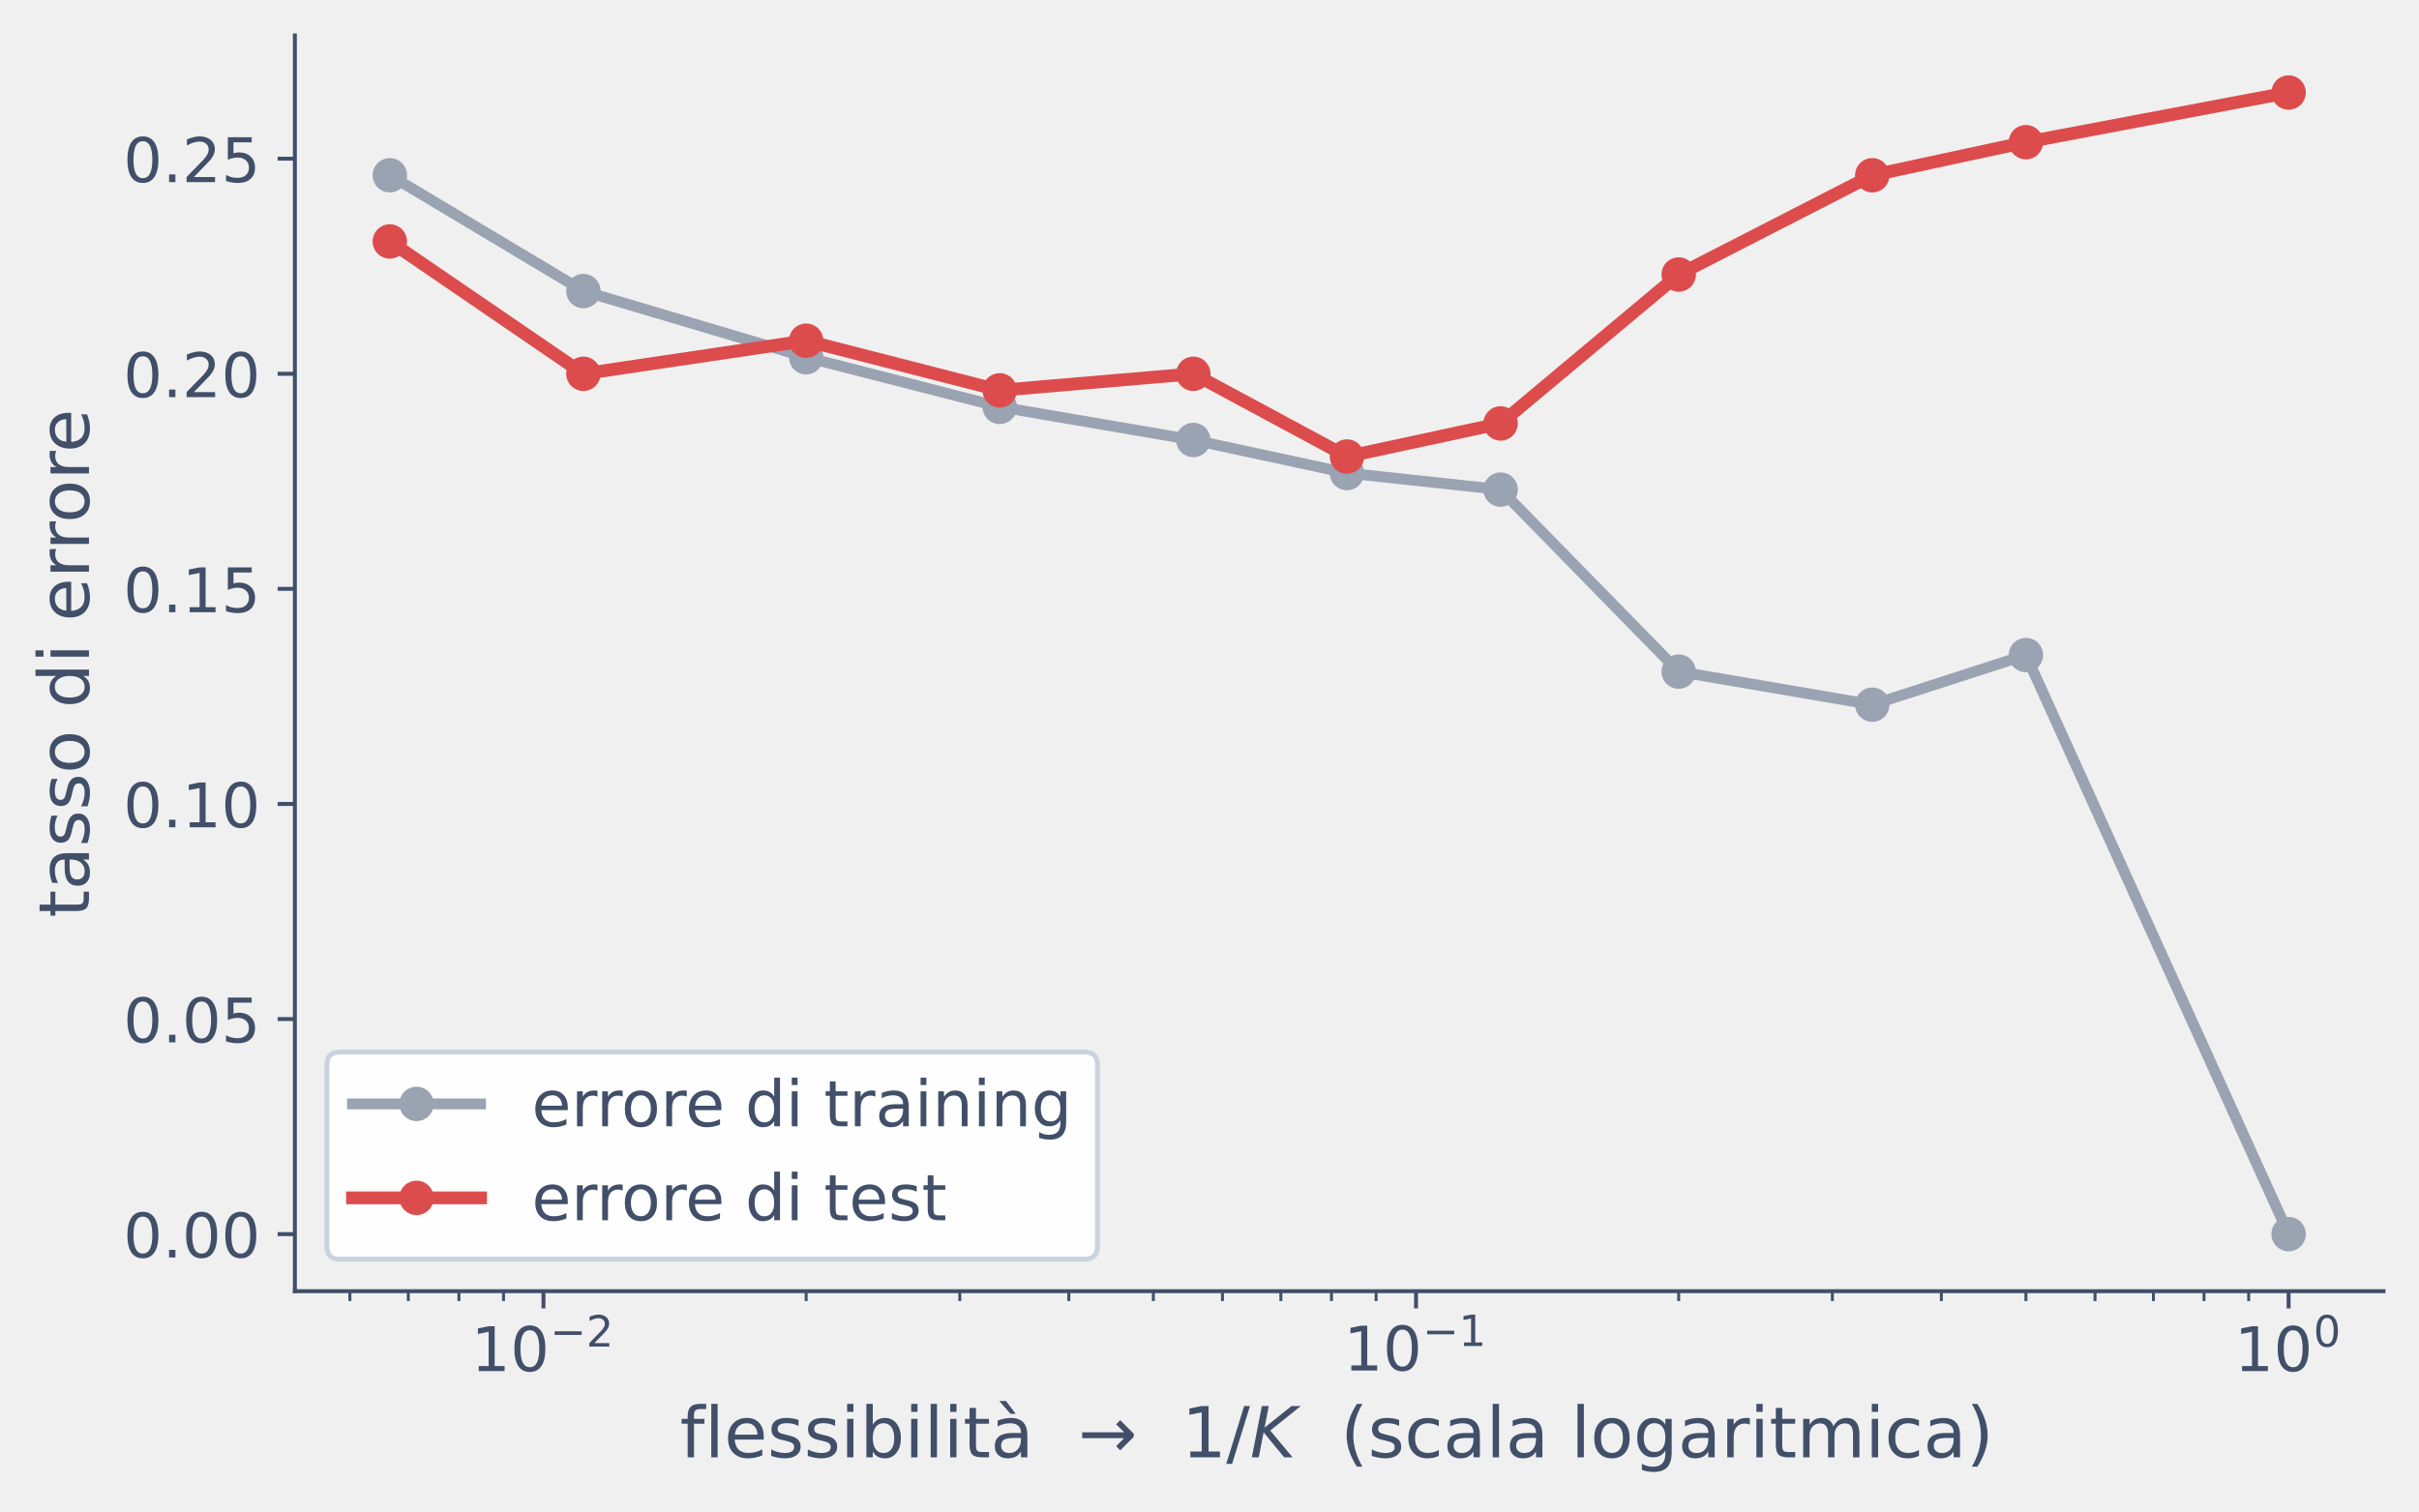
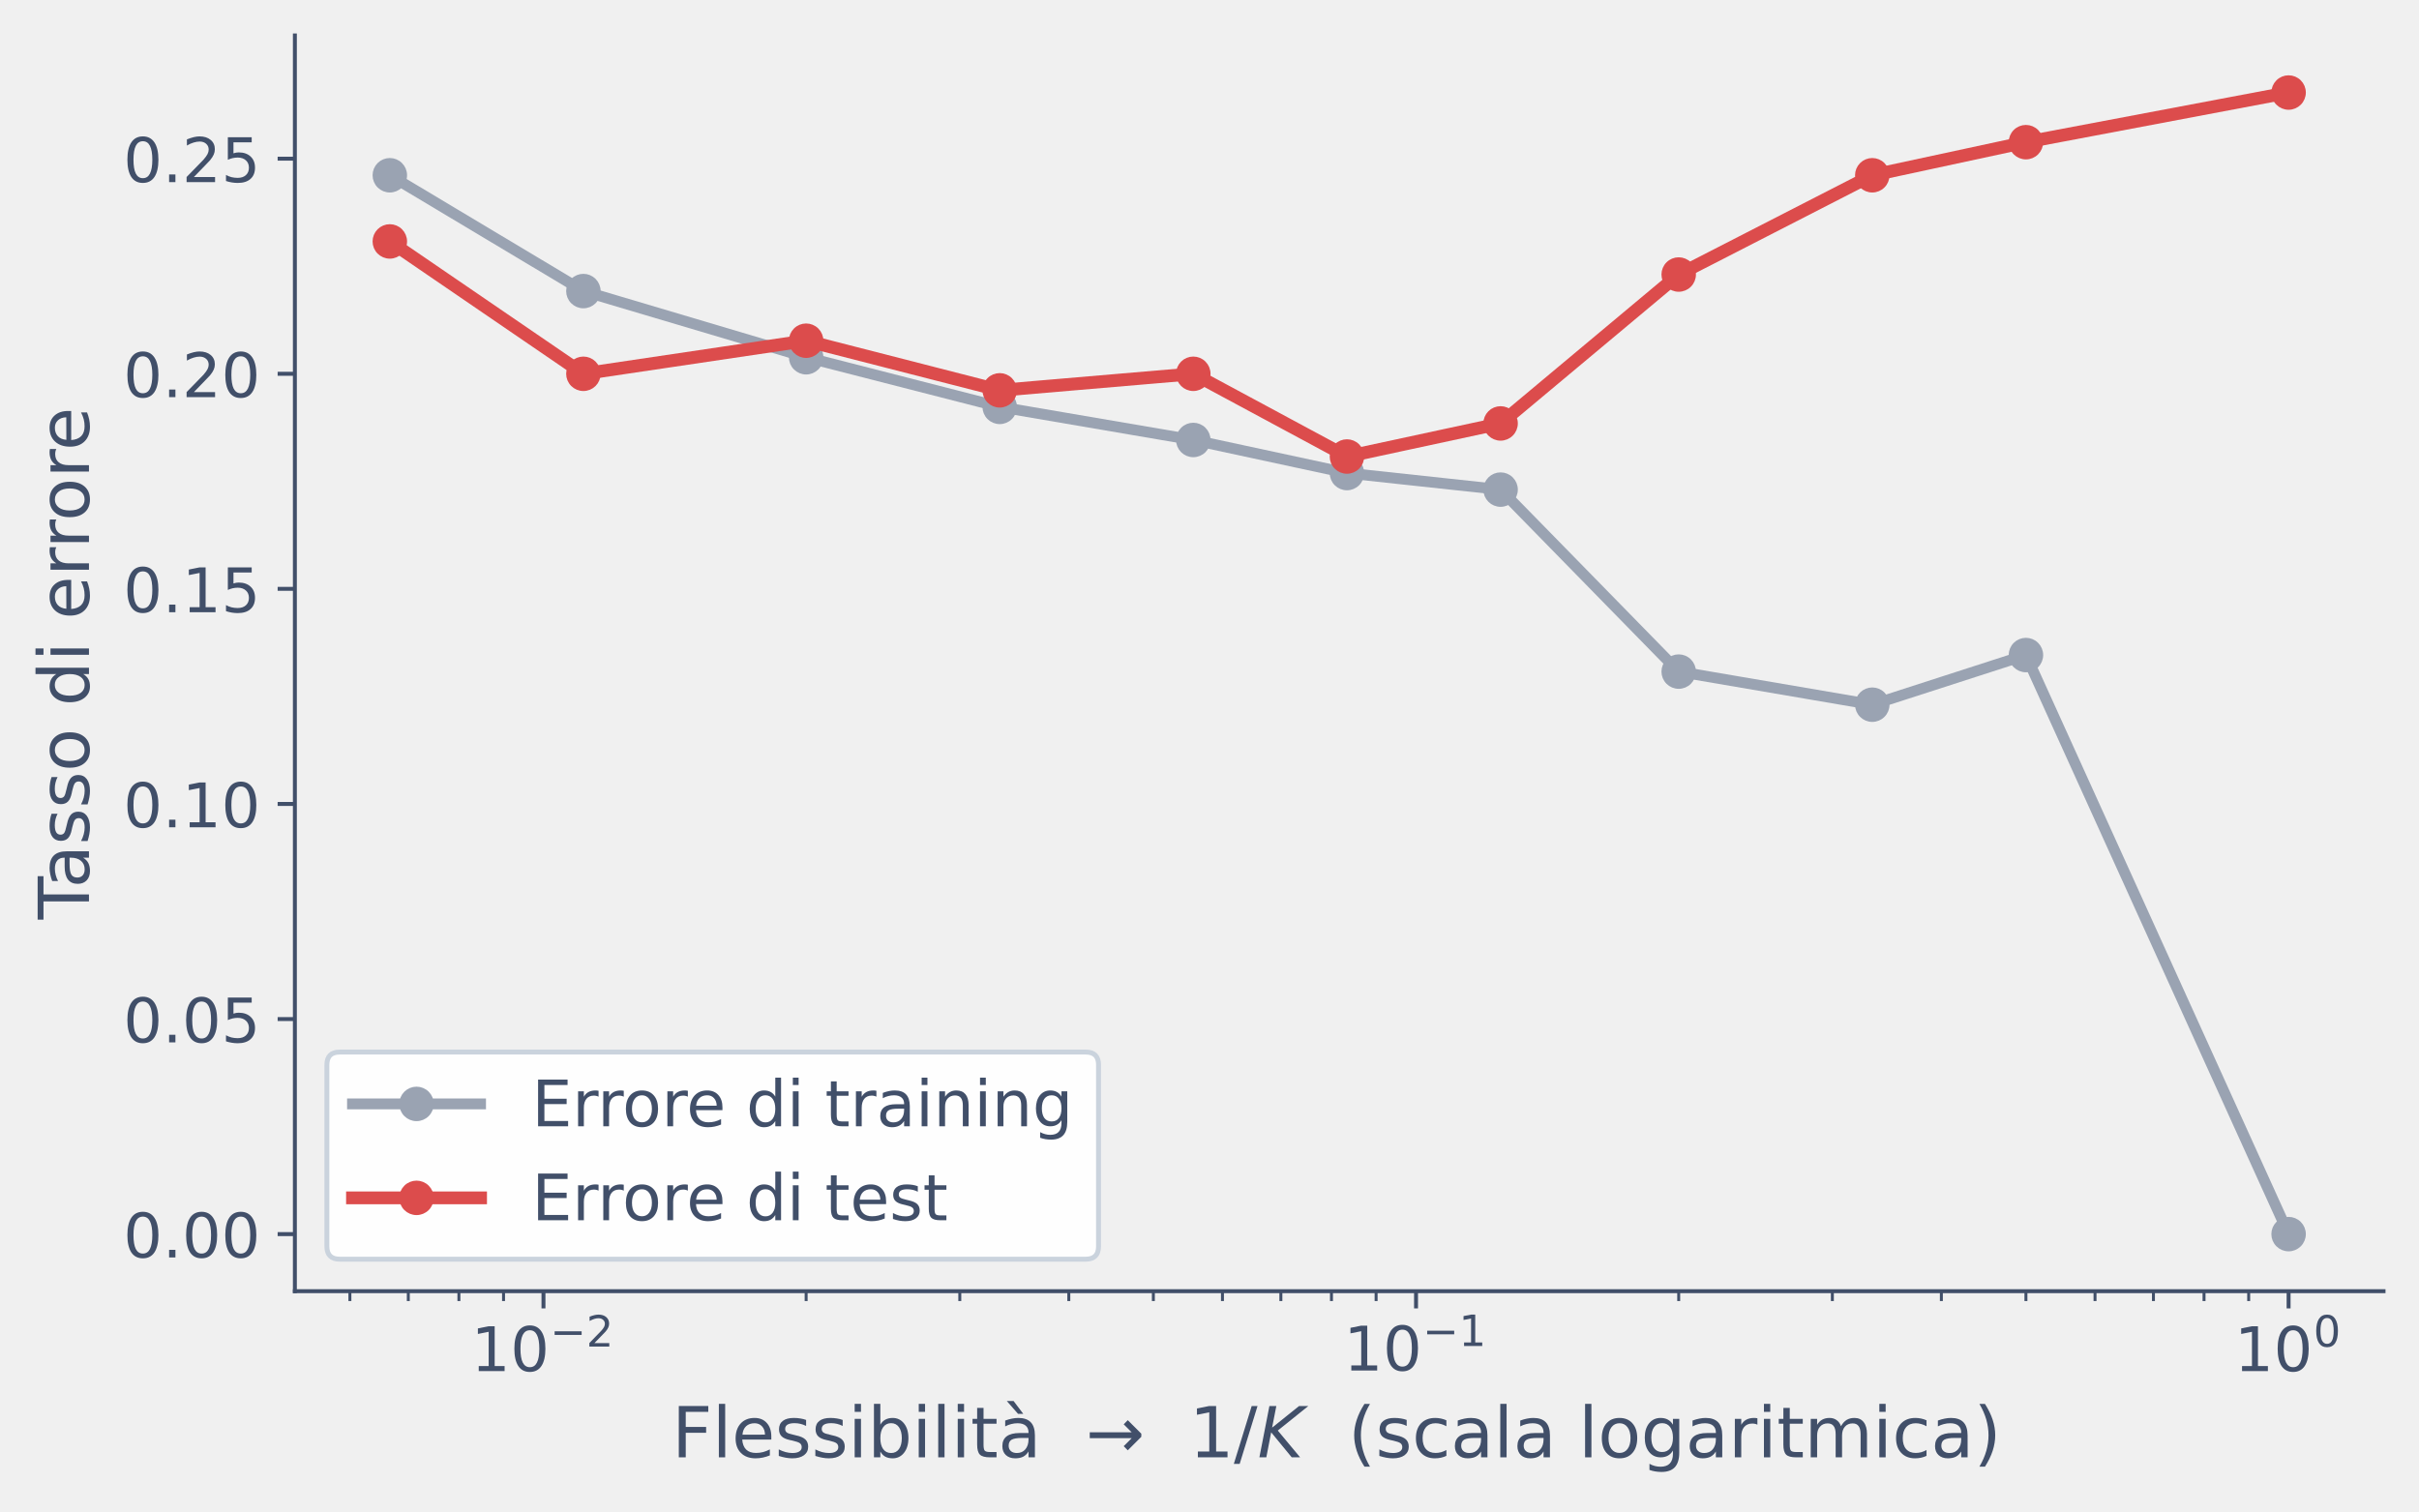
<svg xmlns="http://www.w3.org/2000/svg" xmlns:xlink="http://www.w3.org/1999/xlink" width="491.152pt" height="306.965pt" viewBox="0 0 491.152 306.965" version="1.1">
  <defs>
    <style type="text/css">*{stroke-linejoin: round; stroke-linecap: butt}</style>
  </defs>
  <g id="figure_1">
    <g id="patch_1">
      <path d="M 0 306.965  L 491.152 306.965  L 491.152 0  L 0 0  L 0 306.965  z " style="fill: none" />
    </g>
    <g id="axes_1">
      <g id="patch_2">
        <path d="M 59.872 262.224  L 483.952 262.224  L 483.952 7.2  L 59.872 7.2  L 59.872 262.224  z " style="fill: none" />
      </g>
      <g id="matplotlib.axis_1">
        <g id="xtick_1">
          <g id="line2d_1">
            <defs>
-               <path id="m46bc0cd93d" d="M 0 0  L 0 3.5  " style="stroke: #414f69; stroke-width: 0.8" />
+               <path id="m8040f6807d" d="M 0 0  L 0 3.5  " style="stroke: #414f69; stroke-width: 0.8" />
            </defs>
            <g>
-               <use xlink:href="#m46bc0cd93d" x="110.345" y="262.224" style="fill: #414f69; stroke: #414f69; stroke-width: 0.8" />
+               <use xlink:href="#m8040f6807d" x="110.345" y="262.224" style="fill: #414f69; stroke: #414f69; stroke-width: 0.8" />
            </g>
          </g>
          <g id="text_1">
            <g style="fill: #414f69" transform="translate(95.65783 278.722)">
              <text>
                <tspan x="0" y="-0.264" style="font-size: 12.5px; font-family: 'DejaVu Sans'; fill: #414f69">1</tspan>
                <tspan x="7.953" y="-0.264" style="font-size: 12.5px; font-family: 'DejaVu Sans'; fill: #414f69">0</tspan>
                <tspan x="16.03" y="-5.241" style="font-size: 8.75px; font-family: 'DejaVu Sans'; fill: #414f69">−</tspan>
                <tspan x="23.362" y="-5.241" style="font-size: 8.75px; font-family: 'DejaVu Sans'; fill: #414f69">2</tspan>
              </text>
            </g>
          </g>
        </g>
        <g id="xtick_2">
          <g id="line2d_2">
            <g>
-               <use xlink:href="#m46bc0cd93d" x="287.51" y="262.224" style="fill: #414f69; stroke: #414f69; stroke-width: 0.8" />
+               <use xlink:href="#m8040f6807d" x="287.51" y="262.224" style="fill: #414f69; stroke: #414f69; stroke-width: 0.8" />
            </g>
          </g>
          <g id="text_2">
            <g style="fill: #414f69" transform="translate(272.8229 278.722)">
              <text>
                <tspan x="0" y="-0.384" style="font-size: 12.5px; font-family: 'DejaVu Sans'; fill: #414f69">1</tspan>
                <tspan x="7.953" y="-0.384" style="font-size: 12.5px; font-family: 'DejaVu Sans'; fill: #414f69">0</tspan>
                <tspan x="16.03" y="-5.361" style="font-size: 8.75px; font-family: 'DejaVu Sans'; fill: #414f69">−</tspan>
                <tspan x="23.362" y="-5.361" style="font-size: 8.75px; font-family: 'DejaVu Sans'; fill: #414f69">1</tspan>
              </text>
            </g>
          </g>
        </g>
        <g id="xtick_3">
          <g id="line2d_3">
            <g>
-               <use xlink:href="#m46bc0cd93d" x="464.675" y="262.224" style="fill: #414f69; stroke: #414f69; stroke-width: 0.8" />
+               <use xlink:href="#m8040f6807d" x="464.675" y="262.224" style="fill: #414f69; stroke: #414f69; stroke-width: 0.8" />
            </g>
          </g>
          <g id="text_3">
            <g style="fill: #414f69" transform="translate(453.6754 278.722)">
              <text>
                <tspan x="0" y="-0.264" style="font-size: 12.5px; font-family: 'DejaVu Sans'; fill: #414f69">1</tspan>
                <tspan x="7.953" y="-0.264" style="font-size: 12.5px; font-family: 'DejaVu Sans'; fill: #414f69">0</tspan>
                <tspan x="16.03" y="-5.241" style="font-size: 8.75px; font-family: 'DejaVu Sans'; fill: #414f69">0</tspan>
              </text>
            </g>
          </g>
        </g>
        <g id="xtick_4">
          <g id="line2d_4">
            <defs>
-               <path id="m6aa67a119d" d="M 0 0  L 0 2  " style="stroke: #414f69; stroke-width: 0.6" />
+               <path id="mf496efc594" d="M 0 0  L 0 2  " style="stroke: #414f69; stroke-width: 0.6" />
            </defs>
            <g>
-               <use xlink:href="#m6aa67a119d" x="71.041" y="262.224" style="fill: #414f69; stroke: #414f69; stroke-width: 0.6" />
+               <use xlink:href="#mf496efc594" x="71.041" y="262.224" style="fill: #414f69; stroke: #414f69; stroke-width: 0.6" />
            </g>
          </g>
        </g>
        <g id="xtick_5">
          <g id="line2d_5">
            <g>
-               <use xlink:href="#m6aa67a119d" x="82.902" y="262.224" style="fill: #414f69; stroke: #414f69; stroke-width: 0.6" />
+               <use xlink:href="#mf496efc594" x="82.902" y="262.224" style="fill: #414f69; stroke: #414f69; stroke-width: 0.6" />
            </g>
          </g>
        </g>
        <g id="xtick_6">
          <g id="line2d_6">
            <g>
-               <use xlink:href="#m6aa67a119d" x="93.176" y="262.224" style="fill: #414f69; stroke: #414f69; stroke-width: 0.6" />
+               <use xlink:href="#mf496efc594" x="93.176" y="262.224" style="fill: #414f69; stroke: #414f69; stroke-width: 0.6" />
            </g>
          </g>
        </g>
        <g id="xtick_7">
          <g id="line2d_7">
            <g>
-               <use xlink:href="#m6aa67a119d" x="102.239" y="262.224" style="fill: #414f69; stroke: #414f69; stroke-width: 0.6" />
+               <use xlink:href="#mf496efc594" x="102.239" y="262.224" style="fill: #414f69; stroke: #414f69; stroke-width: 0.6" />
            </g>
          </g>
        </g>
        <g id="xtick_8">
          <g id="line2d_8">
            <g>
-               <use xlink:href="#m6aa67a119d" x="163.677" y="262.224" style="fill: #414f69; stroke: #414f69; stroke-width: 0.6" />
+               <use xlink:href="#mf496efc594" x="163.677" y="262.224" style="fill: #414f69; stroke: #414f69; stroke-width: 0.6" />
            </g>
          </g>
        </g>
        <g id="xtick_9">
          <g id="line2d_9">
            <g>
-               <use xlink:href="#m6aa67a119d" x="194.875" y="262.224" style="fill: #414f69; stroke: #414f69; stroke-width: 0.6" />
+               <use xlink:href="#mf496efc594" x="194.875" y="262.224" style="fill: #414f69; stroke: #414f69; stroke-width: 0.6" />
            </g>
          </g>
        </g>
        <g id="xtick_10">
          <g id="line2d_10">
            <g>
-               <use xlink:href="#m6aa67a119d" x="217.009" y="262.224" style="fill: #414f69; stroke: #414f69; stroke-width: 0.6" />
+               <use xlink:href="#mf496efc594" x="217.009" y="262.224" style="fill: #414f69; stroke: #414f69; stroke-width: 0.6" />
            </g>
          </g>
        </g>
        <g id="xtick_11">
          <g id="line2d_11">
            <g>
-               <use xlink:href="#m6aa67a119d" x="234.178" y="262.224" style="fill: #414f69; stroke: #414f69; stroke-width: 0.6" />
+               <use xlink:href="#mf496efc594" x="234.178" y="262.224" style="fill: #414f69; stroke: #414f69; stroke-width: 0.6" />
            </g>
          </g>
        </g>
        <g id="xtick_12">
          <g id="line2d_12">
            <g>
-               <use xlink:href="#m6aa67a119d" x="248.207" y="262.224" style="fill: #414f69; stroke: #414f69; stroke-width: 0.6" />
+               <use xlink:href="#mf496efc594" x="248.207" y="262.224" style="fill: #414f69; stroke: #414f69; stroke-width: 0.6" />
            </g>
          </g>
        </g>
        <g id="xtick_13">
          <g id="line2d_13">
            <g>
-               <use xlink:href="#m6aa67a119d" x="260.067" y="262.224" style="fill: #414f69; stroke: #414f69; stroke-width: 0.6" />
+               <use xlink:href="#mf496efc594" x="260.067" y="262.224" style="fill: #414f69; stroke: #414f69; stroke-width: 0.6" />
            </g>
          </g>
        </g>
        <g id="xtick_14">
          <g id="line2d_14">
            <g>
-               <use xlink:href="#m6aa67a119d" x="270.341" y="262.224" style="fill: #414f69; stroke: #414f69; stroke-width: 0.6" />
+               <use xlink:href="#mf496efc594" x="270.341" y="262.224" style="fill: #414f69; stroke: #414f69; stroke-width: 0.6" />
            </g>
          </g>
        </g>
        <g id="xtick_15">
          <g id="line2d_15">
            <g>
-               <use xlink:href="#m6aa67a119d" x="279.404" y="262.224" style="fill: #414f69; stroke: #414f69; stroke-width: 0.6" />
+               <use xlink:href="#mf496efc594" x="279.404" y="262.224" style="fill: #414f69; stroke: #414f69; stroke-width: 0.6" />
            </g>
          </g>
        </g>
        <g id="xtick_16">
          <g id="line2d_16">
            <g>
-               <use xlink:href="#m6aa67a119d" x="340.842" y="262.224" style="fill: #414f69; stroke: #414f69; stroke-width: 0.6" />
+               <use xlink:href="#mf496efc594" x="340.842" y="262.224" style="fill: #414f69; stroke: #414f69; stroke-width: 0.6" />
            </g>
          </g>
        </g>
        <g id="xtick_17">
          <g id="line2d_17">
            <g>
-               <use xlink:href="#m6aa67a119d" x="372.04" y="262.224" style="fill: #414f69; stroke: #414f69; stroke-width: 0.6" />
+               <use xlink:href="#mf496efc594" x="372.04" y="262.224" style="fill: #414f69; stroke: #414f69; stroke-width: 0.6" />
            </g>
          </g>
        </g>
        <g id="xtick_18">
          <g id="line2d_18">
            <g>
-               <use xlink:href="#m6aa67a119d" x="394.174" y="262.224" style="fill: #414f69; stroke: #414f69; stroke-width: 0.6" />
+               <use xlink:href="#mf496efc594" x="394.174" y="262.224" style="fill: #414f69; stroke: #414f69; stroke-width: 0.6" />
            </g>
          </g>
        </g>
        <g id="xtick_19">
          <g id="line2d_19">
            <g>
-               <use xlink:href="#m6aa67a119d" x="411.343" y="262.224" style="fill: #414f69; stroke: #414f69; stroke-width: 0.6" />
+               <use xlink:href="#mf496efc594" x="411.343" y="262.224" style="fill: #414f69; stroke: #414f69; stroke-width: 0.6" />
            </g>
          </g>
        </g>
        <g id="xtick_20">
          <g id="line2d_20">
            <g>
-               <use xlink:href="#m6aa67a119d" x="425.372" y="262.224" style="fill: #414f69; stroke: #414f69; stroke-width: 0.6" />
+               <use xlink:href="#mf496efc594" x="425.372" y="262.224" style="fill: #414f69; stroke: #414f69; stroke-width: 0.6" />
            </g>
          </g>
        </g>
        <g id="xtick_21">
          <g id="line2d_21">
            <g>
-               <use xlink:href="#m6aa67a119d" x="437.232" y="262.224" style="fill: #414f69; stroke: #414f69; stroke-width: 0.6" />
+               <use xlink:href="#mf496efc594" x="437.232" y="262.224" style="fill: #414f69; stroke: #414f69; stroke-width: 0.6" />
            </g>
          </g>
        </g>
        <g id="xtick_22">
          <g id="line2d_22">
            <g>
-               <use xlink:href="#m6aa67a119d" x="447.506" y="262.224" style="fill: #414f69; stroke: #414f69; stroke-width: 0.6" />
+               <use xlink:href="#mf496efc594" x="447.506" y="262.224" style="fill: #414f69; stroke: #414f69; stroke-width: 0.6" />
            </g>
          </g>
        </g>
        <g id="xtick_23">
          <g id="line2d_23">
            <g>
-               <use xlink:href="#m6aa67a119d" x="456.569" y="262.224" style="fill: #414f69; stroke: #414f69; stroke-width: 0.6" />
+               <use xlink:href="#mf496efc594" x="456.569" y="262.224" style="fill: #414f69; stroke: #414f69; stroke-width: 0.6" />
            </g>
          </g>
        </g>
        <g id="text_4">
-           <g style="fill: #414f69" transform="translate(138.0637 296.7617)">
+           <g style="fill: #414f69" transform="translate(136.4193 296.7617)">
            <text>
-               <tspan x="0" y="-0.797" style="font-size: 14.3px; font-family: 'DejaVu Sans'; fill: #414f69">f</tspan>
-               <tspan x="5.017" y="-0.797" style="font-size: 14.3px; font-family: 'DejaVu Sans'; fill: #414f69">l</tspan>
-               <tspan x="8.976" y="-0.797" style="font-size: 14.3px; font-family: 'DejaVu Sans'; fill: #414f69">e</tspan>
-               <tspan x="17.743" y="-0.797" style="font-size: 14.3px; font-family: 'DejaVu Sans'; fill: #414f69">s</tspan>
-               <tspan x="25.167" y="-0.797" style="font-size: 14.3px; font-family: 'DejaVu Sans'; fill: #414f69">s</tspan>
-               <tspan x="32.591" y="-0.797" style="font-size: 14.3px; font-family: 'DejaVu Sans'; fill: #414f69">i</tspan>
-               <tspan x="36.55" y="-0.797" style="font-size: 14.3px; font-family: 'DejaVu Sans'; fill: #414f69">b</tspan>
-               <tspan x="45.596" y="-0.797" style="font-size: 14.3px; font-family: 'DejaVu Sans'; fill: #414f69">i</tspan>
-               <tspan x="49.555" y="-0.797" style="font-size: 14.3px; font-family: 'DejaVu Sans'; fill: #414f69">l</tspan>
-               <tspan x="53.514" y="-0.797" style="font-size: 14.3px; font-family: 'DejaVu Sans'; fill: #414f69">i</tspan>
-               <tspan x="57.473" y="-0.797" style="font-size: 14.3px; font-family: 'DejaVu Sans'; fill: #414f69">t</tspan>
-               <tspan x="63.06" y="-0.797" style="font-size: 14.3px; font-family: 'DejaVu Sans'; fill: #414f69">à</tspan>
-               <tspan x="71.793" y="-0.797" style="font-size: 14.3px; font-family: 'DejaVu Sans'; fill: #414f69"> </tspan>
-               <tspan x="76.322" y="-0.797" style="font-size: 14.3px; font-family: 'DejaVu Sans'; fill: #414f69"> </tspan>
-               <tspan x="80.852" y="-0.797" style="font-size: 14.3px; font-family: 'DejaVu Sans'; fill: #414f69">→</tspan>
-               <tspan x="92.792" y="-0.797" style="font-size: 14.3px; font-family: 'DejaVu Sans'; fill: #414f69"> </tspan>
-               <tspan x="97.322" y="-0.797" style="font-size: 14.3px; font-family: 'DejaVu Sans'; fill: #414f69"> </tspan>
-               <tspan x="101.851" y="-0.797" style="font-size: 14.3px; font-family: 'DejaVu Sans'; fill: #414f69">1</tspan>
-               <tspan x="110.918" y="-0.797" style="font-size: 14.3px; font-family: 'DejaVu Sans'; fill: #414f69">/</tspan>
-               <tspan x="125.063" y="-0.797" style="font-size: 14.3px; font-family: 'DejaVu Sans'; fill: #414f69"> </tspan>
-               <tspan x="129.593" y="-0.797" style="font-size: 14.3px; font-family: 'DejaVu Sans'; fill: #414f69"> </tspan>
-               <tspan x="134.123" y="-0.797" style="font-size: 14.3px; font-family: 'DejaVu Sans'; fill: #414f69">(</tspan>
-               <tspan x="139.682" y="-0.797" style="font-size: 14.3px; font-family: 'DejaVu Sans'; fill: #414f69">s</tspan>
-               <tspan x="147.106" y="-0.797" style="font-size: 14.3px; font-family: 'DejaVu Sans'; fill: #414f69">c</tspan>
-               <tspan x="154.941" y="-0.797" style="font-size: 14.3px; font-family: 'DejaVu Sans'; fill: #414f69">a</tspan>
-               <tspan x="163.673" y="-0.797" style="font-size: 14.3px; font-family: 'DejaVu Sans'; fill: #414f69">l</tspan>
-               <tspan x="167.632" y="-0.797" style="font-size: 14.3px; font-family: 'DejaVu Sans'; fill: #414f69">a</tspan>
-               <tspan x="176.365" y="-0.797" style="font-size: 14.3px; font-family: 'DejaVu Sans'; fill: #414f69"> </tspan>
-               <tspan x="180.894" y="-0.797" style="font-size: 14.3px; font-family: 'DejaVu Sans'; fill: #414f69">l</tspan>
-               <tspan x="184.853" y="-0.797" style="font-size: 14.3px; font-family: 'DejaVu Sans'; fill: #414f69">o</tspan>
-               <tspan x="193.572" y="-0.797" style="font-size: 14.3px; font-family: 'DejaVu Sans'; fill: #414f69">g</tspan>
-               <tspan x="202.617" y="-0.797" style="font-size: 14.3px; font-family: 'DejaVu Sans'; fill: #414f69">a</tspan>
-               <tspan x="211.349" y="-0.797" style="font-size: 14.3px; font-family: 'DejaVu Sans'; fill: #414f69">r</tspan>
-               <tspan x="217.208" y="-0.797" style="font-size: 14.3px; font-family: 'DejaVu Sans'; fill: #414f69">i</tspan>
-               <tspan x="221.167" y="-0.797" style="font-size: 14.3px; font-family: 'DejaVu Sans'; fill: #414f69">t</tspan>
-               <tspan x="226.755" y="-0.797" style="font-size: 14.3px; font-family: 'DejaVu Sans'; fill: #414f69">m</tspan>
-               <tspan x="240.636" y="-0.797" style="font-size: 14.3px; font-family: 'DejaVu Sans'; fill: #414f69">i</tspan>
-               <tspan x="244.595" y="-0.797" style="font-size: 14.3px; font-family: 'DejaVu Sans'; fill: #414f69">c</tspan>
-               <tspan x="252.43" y="-0.797" style="font-size: 14.3px; font-family: 'DejaVu Sans'; fill: #414f69">a</tspan>
-               <tspan x="261.162" y="-0.797" style="font-size: 14.3px; font-family: 'DejaVu Sans'; fill: #414f69">)</tspan>
-               <tspan x="115.719" y="-0.797" style="font-style: oblique; font-size: 14.3px; font-family: 'DejaVu Sans'; fill: #414f69">K</tspan>
+               <tspan x="0" y="-0.797" style="font-size: 14.3px; font-family: 'DejaVu Sans'; fill: #414f69">F</tspan>
+               <tspan x="8.197" y="-0.797" style="font-size: 14.3px; font-family: 'DejaVu Sans'; fill: #414f69">l</tspan>
+               <tspan x="12.156" y="-0.797" style="font-size: 14.3px; font-family: 'DejaVu Sans'; fill: #414f69">e</tspan>
+               <tspan x="20.923" y="-0.797" style="font-size: 14.3px; font-family: 'DejaVu Sans'; fill: #414f69">s</tspan>
+               <tspan x="28.347" y="-0.797" style="font-size: 14.3px; font-family: 'DejaVu Sans'; fill: #414f69">s</tspan>
+               <tspan x="35.771" y="-0.797" style="font-size: 14.3px; font-family: 'DejaVu Sans'; fill: #414f69">i</tspan>
+               <tspan x="39.73" y="-0.797" style="font-size: 14.3px; font-family: 'DejaVu Sans'; fill: #414f69">b</tspan>
+               <tspan x="48.776" y="-0.797" style="font-size: 14.3px; font-family: 'DejaVu Sans'; fill: #414f69">i</tspan>
+               <tspan x="52.735" y="-0.797" style="font-size: 14.3px; font-family: 'DejaVu Sans'; fill: #414f69">l</tspan>
+               <tspan x="56.694" y="-0.797" style="font-size: 14.3px; font-family: 'DejaVu Sans'; fill: #414f69">i</tspan>
+               <tspan x="60.653" y="-0.797" style="font-size: 14.3px; font-family: 'DejaVu Sans'; fill: #414f69">t</tspan>
+               <tspan x="66.24" y="-0.797" style="font-size: 14.3px; font-family: 'DejaVu Sans'; fill: #414f69">à</tspan>
+               <tspan x="74.973" y="-0.797" style="font-size: 14.3px; font-family: 'DejaVu Sans'; fill: #414f69"> </tspan>
+               <tspan x="79.502" y="-0.797" style="font-size: 14.3px; font-family: 'DejaVu Sans'; fill: #414f69"> </tspan>
+               <tspan x="84.032" y="-0.797" style="font-size: 14.3px; font-family: 'DejaVu Sans'; fill: #414f69">→</tspan>
+               <tspan x="95.972" y="-0.797" style="font-size: 14.3px; font-family: 'DejaVu Sans'; fill: #414f69"> </tspan>
+               <tspan x="100.501" y="-0.797" style="font-size: 14.3px; font-family: 'DejaVu Sans'; fill: #414f69"> </tspan>
+               <tspan x="105.031" y="-0.797" style="font-size: 14.3px; font-family: 'DejaVu Sans'; fill: #414f69">1</tspan>
+               <tspan x="114.097" y="-0.797" style="font-size: 14.3px; font-family: 'DejaVu Sans'; fill: #414f69">/</tspan>
+               <tspan x="128.243" y="-0.797" style="font-size: 14.3px; font-family: 'DejaVu Sans'; fill: #414f69"> </tspan>
+               <tspan x="132.773" y="-0.797" style="font-size: 14.3px; font-family: 'DejaVu Sans'; fill: #414f69"> </tspan>
+               <tspan x="137.302" y="-0.797" style="font-size: 14.3px; font-family: 'DejaVu Sans'; fill: #414f69">(</tspan>
+               <tspan x="142.862" y="-0.797" style="font-size: 14.3px; font-family: 'DejaVu Sans'; fill: #414f69">s</tspan>
+               <tspan x="150.286" y="-0.797" style="font-size: 14.3px; font-family: 'DejaVu Sans'; fill: #414f69">c</tspan>
+               <tspan x="158.121" y="-0.797" style="font-size: 14.3px; font-family: 'DejaVu Sans'; fill: #414f69">a</tspan>
+               <tspan x="166.853" y="-0.797" style="font-size: 14.3px; font-family: 'DejaVu Sans'; fill: #414f69">l</tspan>
+               <tspan x="170.812" y="-0.797" style="font-size: 14.3px; font-family: 'DejaVu Sans'; fill: #414f69">a</tspan>
+               <tspan x="179.544" y="-0.797" style="font-size: 14.3px; font-family: 'DejaVu Sans'; fill: #414f69"> </tspan>
+               <tspan x="184.074" y="-0.797" style="font-size: 14.3px; font-family: 'DejaVu Sans'; fill: #414f69">l</tspan>
+               <tspan x="188.033" y="-0.797" style="font-size: 14.3px; font-family: 'DejaVu Sans'; fill: #414f69">o</tspan>
+               <tspan x="196.752" y="-0.797" style="font-size: 14.3px; font-family: 'DejaVu Sans'; fill: #414f69">g</tspan>
+               <tspan x="205.797" y="-0.797" style="font-size: 14.3px; font-family: 'DejaVu Sans'; fill: #414f69">a</tspan>
+               <tspan x="214.529" y="-0.797" style="font-size: 14.3px; font-family: 'DejaVu Sans'; fill: #414f69">r</tspan>
+               <tspan x="220.388" y="-0.797" style="font-size: 14.3px; font-family: 'DejaVu Sans'; fill: #414f69">i</tspan>
+               <tspan x="224.347" y="-0.797" style="font-size: 14.3px; font-family: 'DejaVu Sans'; fill: #414f69">t</tspan>
+               <tspan x="229.934" y="-0.797" style="font-size: 14.3px; font-family: 'DejaVu Sans'; fill: #414f69">m</tspan>
+               <tspan x="243.816" y="-0.797" style="font-size: 14.3px; font-family: 'DejaVu Sans'; fill: #414f69">i</tspan>
+               <tspan x="247.775" y="-0.797" style="font-size: 14.3px; font-family: 'DejaVu Sans'; fill: #414f69">c</tspan>
+               <tspan x="255.609" y="-0.797" style="font-size: 14.3px; font-family: 'DejaVu Sans'; fill: #414f69">a</tspan>
+               <tspan x="264.342" y="-0.797" style="font-size: 14.3px; font-family: 'DejaVu Sans'; fill: #414f69">)</tspan>
+               <tspan x="118.898" y="-0.797" style="font-style: oblique; font-size: 14.3px; font-family: 'DejaVu Sans'; fill: #414f69">K</tspan>
            </text>
          </g>
        </g>
      </g>
      <g id="matplotlib.axis_2">
        <g id="ytick_1">
          <g id="line2d_24">
            <defs>
-               <path id="mfef109cfd0" d="M 0 0  L -3.5 0  " style="stroke: #414f69; stroke-width: 0.8" />
+               <path id="m3f396ce78c" d="M 0 0  L -3.5 0  " style="stroke: #414f69; stroke-width: 0.8" />
            </defs>
            <g>
-               <use xlink:href="#mfef109cfd0" x="59.872" y="250.632" style="fill: #414f69; stroke: #414f69; stroke-width: 0.8" />
+               <use xlink:href="#m3f396ce78c" x="59.872" y="250.632" style="fill: #414f69; stroke: #414f69; stroke-width: 0.8" />
            </g>
          </g>
          <g id="text_5">
            <text style="font-size: 12.5px; font-family: 'DejaVu Sans'; text-anchor: end; fill: #414f69" x="52.872" y="255.381" transform="rotate(-0 52.87175 255.381)">0.00</text>
          </g>
        </g>
        <g id="ytick_2">
          <g id="line2d_25">
            <g>
-               <use xlink:href="#mfef109cfd0" x="59.872" y="206.952" style="fill: #414f69; stroke: #414f69; stroke-width: 0.8" />
+               <use xlink:href="#m3f396ce78c" x="59.872" y="206.952" style="fill: #414f69; stroke: #414f69; stroke-width: 0.8" />
            </g>
          </g>
          <g id="text_6">
            <text style="font-size: 12.5px; font-family: 'DejaVu Sans'; text-anchor: end; fill: #414f69" x="52.872" y="211.701" transform="rotate(-0 52.87175 211.701)">0.05</text>
          </g>
        </g>
        <g id="ytick_3">
          <g id="line2d_26">
            <g>
-               <use xlink:href="#mfef109cfd0" x="59.872" y="163.272" style="fill: #414f69; stroke: #414f69; stroke-width: 0.8" />
+               <use xlink:href="#m3f396ce78c" x="59.872" y="163.272" style="fill: #414f69; stroke: #414f69; stroke-width: 0.8" />
            </g>
          </g>
          <g id="text_7">
            <text style="font-size: 12.5px; font-family: 'DejaVu Sans'; text-anchor: end; fill: #414f69" x="52.872" y="168.021" transform="rotate(-0 52.87175 168.021)">0.10</text>
          </g>
        </g>
        <g id="ytick_4">
          <g id="line2d_27">
            <g>
-               <use xlink:href="#mfef109cfd0" x="59.872" y="119.592" style="fill: #414f69; stroke: #414f69; stroke-width: 0.8" />
+               <use xlink:href="#m3f396ce78c" x="59.872" y="119.592" style="fill: #414f69; stroke: #414f69; stroke-width: 0.8" />
            </g>
          </g>
          <g id="text_8">
            <text style="font-size: 12.5px; font-family: 'DejaVu Sans'; text-anchor: end; fill: #414f69" x="52.872" y="124.341" transform="rotate(-0 52.87175 124.341)">0.15</text>
          </g>
        </g>
        <g id="ytick_5">
          <g id="line2d_28">
            <g>
-               <use xlink:href="#mfef109cfd0" x="59.872" y="75.912" style="fill: #414f69; stroke: #414f69; stroke-width: 0.8" />
+               <use xlink:href="#m3f396ce78c" x="59.872" y="75.912" style="fill: #414f69; stroke: #414f69; stroke-width: 0.8" />
            </g>
          </g>
          <g id="text_9">
            <text style="font-size: 12.5px; font-family: 'DejaVu Sans'; text-anchor: end; fill: #414f69" x="52.872" y="80.661" transform="rotate(-0 52.87175 80.66102)">0.20</text>
          </g>
        </g>
        <g id="ytick_6">
          <g id="line2d_29">
            <g>
-               <use xlink:href="#mfef109cfd0" x="59.872" y="32.232" style="fill: #414f69; stroke: #414f69; stroke-width: 0.8" />
+               <use xlink:href="#m3f396ce78c" x="59.872" y="32.232" style="fill: #414f69; stroke: #414f69; stroke-width: 0.8" />
            </g>
          </g>
          <g id="text_10">
            <text style="font-size: 12.5px; font-family: 'DejaVu Sans'; text-anchor: end; fill: #414f69" x="52.872" y="36.981" transform="rotate(-0 52.87175 36.98102)">0.25</text>
          </g>
        </g>
        <g id="text_11">
-           <text style="font-size: 14.3px; font-family: 'DejaVu Sans'; text-anchor: middle; fill: #414f69" x="18.066" y="134.712" transform="rotate(-90 18.06577 134.712)">tasso di errore</text>
+           <text style="font-size: 14.3px; font-family: 'DejaVu Sans'; text-anchor: middle; fill: #414f69" x="18.066" y="134.712" transform="rotate(-90 18.06577 134.712)">Tasso di errore</text>
        </g>
      </g>
      <g id="line2d_30">
-         <path d="M 464.675 250.632  L 411.343 133.032  L 380.146 143.112  L 340.842 136.392  L 304.679 99.432  L 273.482 96.072  L 242.285 89.352  L 202.981 82.632  L 163.677 72.552  L 118.452 59.112  L 79.148 35.592  " clip-path="url(#p7e9d5a24af)" style="fill: none; stroke: #9aa3b2; stroke-width: 2.2; stroke-linecap: square" />
+         <path d="M 464.675 250.632  L 411.343 133.032  L 380.146 143.112  L 340.842 136.392  L 304.679 99.432  L 273.482 96.072  L 242.285 89.352  L 202.981 82.632  L 163.677 72.552  L 118.452 59.112  L 79.148 35.592  " clip-path="url(#p8f8c0ff1c8)" style="fill: none; stroke: #9aa3b2; stroke-width: 2.2; stroke-linecap: square" />
        <defs>
-           <path id="mceaab3c0ff" d="M 0 3  C 0.796 3 1.559 2.684 2.121 2.121  C 2.684 1.559 3 0.796 3 0  C 3 -0.796 2.684 -1.559 2.121 -2.121  C 1.559 -2.684 0.796 -3 0 -3  C -0.796 -3 -1.559 -2.684 -2.121 -2.121  C -2.684 -1.559 -3 -0.796 -3 0  C -3 0.796 -2.684 1.559 -2.121 2.121  C -1.559 2.684 -0.796 3 0 3  z " style="stroke: #9aa3b2" />
+           <path id="m7b59a3e494" d="M 0 3  C 0.796 3 1.559 2.684 2.121 2.121  C 2.684 1.559 3 0.796 3 0  C 3 -0.796 2.684 -1.559 2.121 -2.121  C 1.559 -2.684 0.796 -3 0 -3  C -0.796 -3 -1.559 -2.684 -2.121 -2.121  C -2.684 -1.559 -3 -0.796 -3 0  C -3 0.796 -2.684 1.559 -2.121 2.121  C -1.559 2.684 -0.796 3 0 3  z " style="stroke: #9aa3b2" />
        </defs>
-         <g clip-path="url(#p7e9d5a24af)">
-           <use xlink:href="#mceaab3c0ff" x="464.675" y="250.632" style="fill: #9aa3b2; stroke: #9aa3b2" />
-           <use xlink:href="#mceaab3c0ff" x="411.343" y="133.032" style="fill: #9aa3b2; stroke: #9aa3b2" />
-           <use xlink:href="#mceaab3c0ff" x="380.146" y="143.112" style="fill: #9aa3b2; stroke: #9aa3b2" />
-           <use xlink:href="#mceaab3c0ff" x="340.842" y="136.392" style="fill: #9aa3b2; stroke: #9aa3b2" />
-           <use xlink:href="#mceaab3c0ff" x="304.679" y="99.432" style="fill: #9aa3b2; stroke: #9aa3b2" />
-           <use xlink:href="#mceaab3c0ff" x="273.482" y="96.072" style="fill: #9aa3b2; stroke: #9aa3b2" />
-           <use xlink:href="#mceaab3c0ff" x="242.285" y="89.352" style="fill: #9aa3b2; stroke: #9aa3b2" />
-           <use xlink:href="#mceaab3c0ff" x="202.981" y="82.632" style="fill: #9aa3b2; stroke: #9aa3b2" />
-           <use xlink:href="#mceaab3c0ff" x="163.677" y="72.552" style="fill: #9aa3b2; stroke: #9aa3b2" />
-           <use xlink:href="#mceaab3c0ff" x="118.452" y="59.112" style="fill: #9aa3b2; stroke: #9aa3b2" />
-           <use xlink:href="#mceaab3c0ff" x="79.148" y="35.592" style="fill: #9aa3b2; stroke: #9aa3b2" />
+         <g clip-path="url(#p8f8c0ff1c8)">
+           <use xlink:href="#m7b59a3e494" x="464.675" y="250.632" style="fill: #9aa3b2; stroke: #9aa3b2" />
+           <use xlink:href="#m7b59a3e494" x="411.343" y="133.032" style="fill: #9aa3b2; stroke: #9aa3b2" />
+           <use xlink:href="#m7b59a3e494" x="380.146" y="143.112" style="fill: #9aa3b2; stroke: #9aa3b2" />
+           <use xlink:href="#m7b59a3e494" x="340.842" y="136.392" style="fill: #9aa3b2; stroke: #9aa3b2" />
+           <use xlink:href="#m7b59a3e494" x="304.679" y="99.432" style="fill: #9aa3b2; stroke: #9aa3b2" />
+           <use xlink:href="#m7b59a3e494" x="273.482" y="96.072" style="fill: #9aa3b2; stroke: #9aa3b2" />
+           <use xlink:href="#m7b59a3e494" x="242.285" y="89.352" style="fill: #9aa3b2; stroke: #9aa3b2" />
+           <use xlink:href="#m7b59a3e494" x="202.981" y="82.632" style="fill: #9aa3b2; stroke: #9aa3b2" />
+           <use xlink:href="#m7b59a3e494" x="163.677" y="72.552" style="fill: #9aa3b2; stroke: #9aa3b2" />
+           <use xlink:href="#m7b59a3e494" x="118.452" y="59.112" style="fill: #9aa3b2; stroke: #9aa3b2" />
+           <use xlink:href="#m7b59a3e494" x="79.148" y="35.592" style="fill: #9aa3b2; stroke: #9aa3b2" />
        </g>
      </g>
      <g id="line2d_31">
-         <path d="M 464.675 18.792  L 411.343 28.872  L 380.146 35.592  L 340.842 55.752  L 304.679 85.992  L 273.482 92.712  L 242.285 75.912  L 202.981 79.272  L 163.677 69.192  L 118.452 75.912  L 79.148 49.032  " clip-path="url(#p7e9d5a24af)" style="fill: none; stroke: #dc4c4c; stroke-width: 2.6; stroke-linecap: square" />
+         <path d="M 464.675 18.792  L 411.343 28.872  L 380.146 35.592  L 340.842 55.752  L 304.679 85.992  L 273.482 92.712  L 242.285 75.912  L 202.981 79.272  L 163.677 69.192  L 118.452 75.912  L 79.148 49.032  " clip-path="url(#p8f8c0ff1c8)" style="fill: none; stroke: #dc4c4c; stroke-width: 2.6; stroke-linecap: square" />
        <defs>
-           <path id="mad5191fba8" d="M 0 3  C 0.796 3 1.559 2.684 2.121 2.121  C 2.684 1.559 3 0.796 3 0  C 3 -0.796 2.684 -1.559 2.121 -2.121  C 1.559 -2.684 0.796 -3 0 -3  C -0.796 -3 -1.559 -2.684 -2.121 -2.121  C -2.684 -1.559 -3 -0.796 -3 0  C -3 0.796 -2.684 1.559 -2.121 2.121  C -1.559 2.684 -0.796 3 0 3  z " style="stroke: #dc4c4c" />
+           <path id="m574436312c" d="M 0 3  C 0.796 3 1.559 2.684 2.121 2.121  C 2.684 1.559 3 0.796 3 0  C 3 -0.796 2.684 -1.559 2.121 -2.121  C 1.559 -2.684 0.796 -3 0 -3  C -0.796 -3 -1.559 -2.684 -2.121 -2.121  C -2.684 -1.559 -3 -0.796 -3 0  C -3 0.796 -2.684 1.559 -2.121 2.121  C -1.559 2.684 -0.796 3 0 3  z " style="stroke: #dc4c4c" />
        </defs>
-         <g clip-path="url(#p7e9d5a24af)">
-           <use xlink:href="#mad5191fba8" x="464.675" y="18.792" style="fill: #dc4c4c; stroke: #dc4c4c" />
-           <use xlink:href="#mad5191fba8" x="411.343" y="28.872" style="fill: #dc4c4c; stroke: #dc4c4c" />
-           <use xlink:href="#mad5191fba8" x="380.146" y="35.592" style="fill: #dc4c4c; stroke: #dc4c4c" />
-           <use xlink:href="#mad5191fba8" x="340.842" y="55.752" style="fill: #dc4c4c; stroke: #dc4c4c" />
-           <use xlink:href="#mad5191fba8" x="304.679" y="85.992" style="fill: #dc4c4c; stroke: #dc4c4c" />
-           <use xlink:href="#mad5191fba8" x="273.482" y="92.712" style="fill: #dc4c4c; stroke: #dc4c4c" />
-           <use xlink:href="#mad5191fba8" x="242.285" y="75.912" style="fill: #dc4c4c; stroke: #dc4c4c" />
-           <use xlink:href="#mad5191fba8" x="202.981" y="79.272" style="fill: #dc4c4c; stroke: #dc4c4c" />
-           <use xlink:href="#mad5191fba8" x="163.677" y="69.192" style="fill: #dc4c4c; stroke: #dc4c4c" />
-           <use xlink:href="#mad5191fba8" x="118.452" y="75.912" style="fill: #dc4c4c; stroke: #dc4c4c" />
-           <use xlink:href="#mad5191fba8" x="79.148" y="49.032" style="fill: #dc4c4c; stroke: #dc4c4c" />
+         <g clip-path="url(#p8f8c0ff1c8)">
+           <use xlink:href="#m574436312c" x="464.675" y="18.792" style="fill: #dc4c4c; stroke: #dc4c4c" />
+           <use xlink:href="#m574436312c" x="411.343" y="28.872" style="fill: #dc4c4c; stroke: #dc4c4c" />
+           <use xlink:href="#m574436312c" x="380.146" y="35.592" style="fill: #dc4c4c; stroke: #dc4c4c" />
+           <use xlink:href="#m574436312c" x="340.842" y="55.752" style="fill: #dc4c4c; stroke: #dc4c4c" />
+           <use xlink:href="#m574436312c" x="304.679" y="85.992" style="fill: #dc4c4c; stroke: #dc4c4c" />
+           <use xlink:href="#m574436312c" x="273.482" y="92.712" style="fill: #dc4c4c; stroke: #dc4c4c" />
+           <use xlink:href="#m574436312c" x="242.285" y="75.912" style="fill: #dc4c4c; stroke: #dc4c4c" />
+           <use xlink:href="#m574436312c" x="202.981" y="79.272" style="fill: #dc4c4c; stroke: #dc4c4c" />
+           <use xlink:href="#m574436312c" x="163.677" y="69.192" style="fill: #dc4c4c; stroke: #dc4c4c" />
+           <use xlink:href="#m574436312c" x="118.452" y="75.912" style="fill: #dc4c4c; stroke: #dc4c4c" />
+           <use xlink:href="#m574436312c" x="79.148" y="49.032" style="fill: #dc4c4c; stroke: #dc4c4c" />
        </g>
      </g>
      <g id="patch_3">
        <path d="M 59.872 262.224  L 59.872 7.2  " style="fill: none; stroke: #414f69; stroke-width: 0.8; stroke-linejoin: miter; stroke-linecap: square" />
      </g>
      <g id="patch_4">
        <path d="M 59.872 262.224  L 483.952 262.224  " style="fill: none; stroke: #414f69; stroke-width: 0.8; stroke-linejoin: miter; stroke-linecap: square" />
      </g>
      <g id="legend_1">
        <g id="patch_5">
-           <path d="M 68.972 255.724  L 220.233 255.724  Q 222.833 255.724 222.833 253.124  L 222.833 216.261  Q 222.833 213.661 220.233 213.661  L 68.972 213.661  Q 66.372 213.661 66.372 216.261  L 66.372 253.124  Q 66.372 255.724 68.972 255.724  z " style="fill: #ffffff; opacity: 0.96; stroke: #c9d2dd; stroke-linejoin: miter" />
+           <path d="M 68.972 255.724  L 220.448 255.724  Q 223.048 255.724 223.048 253.124  L 223.048 216.261  Q 223.048 213.661 220.448 213.661  L 68.972 213.661  Q 66.372 213.661 66.372 216.261  L 66.372 253.124  Q 66.372 255.724 68.972 255.724  z " style="fill: #ffffff; opacity: 0.96; stroke: #c9d2dd; stroke-linejoin: miter" />
        </g>
        <g id="line2d_32">
          <path d="M 71.572 224.189  L 84.572 224.189  L 97.572 224.189  " style="fill: none; stroke: #9aa3b2; stroke-width: 2.2; stroke-linecap: square" />
          <g>
-             <use xlink:href="#mceaab3c0ff" x="84.572" y="224.189" style="fill: #9aa3b2; stroke: #9aa3b2" />
+             <use xlink:href="#m7b59a3e494" x="84.572" y="224.189" style="fill: #9aa3b2; stroke: #9aa3b2" />
          </g>
        </g>
        <g id="text_12">
-           <text style="font-size: 13px; font-family: 'DejaVu Sans'; text-anchor: start; fill: #414f69" x="107.972" y="228.739" transform="rotate(-0 107.9718 228.7388)">errore di training</text>
+           <text style="font-size: 13px; font-family: 'DejaVu Sans'; text-anchor: start; fill: #414f69" x="107.972" y="228.739" transform="rotate(-0 107.9718 228.7388)">Errore di training</text>
        </g>
        <g id="line2d_33">
          <path d="M 71.572 243.27  L 84.572 243.27  L 97.572 243.27  " style="fill: none; stroke: #dc4c4c; stroke-width: 2.6; stroke-linecap: square" />
          <g>
-             <use xlink:href="#mad5191fba8" x="84.572" y="243.27" style="fill: #dc4c4c; stroke: #dc4c4c" />
+             <use xlink:href="#m574436312c" x="84.572" y="243.27" style="fill: #dc4c4c; stroke: #dc4c4c" />
          </g>
        </g>
        <g id="text_13">
-           <text style="font-size: 13px; font-family: 'DejaVu Sans'; text-anchor: start; fill: #414f69" x="107.972" y="247.82" transform="rotate(-0 107.9718 247.8204)">errore di test</text>
+           <text style="font-size: 13px; font-family: 'DejaVu Sans'; text-anchor: start; fill: #414f69" x="107.972" y="247.82" transform="rotate(-0 107.9718 247.8204)">Errore di test</text>
        </g>
      </g>
    </g>
  </g>
  <defs>
-     <clipPath id="p7e9d5a24af">
+     <clipPath id="p8f8c0ff1c8">
      <rect x="59.872" y="7.2" width="424.08" height="255.024" />
    </clipPath>
  </defs>
</svg>
